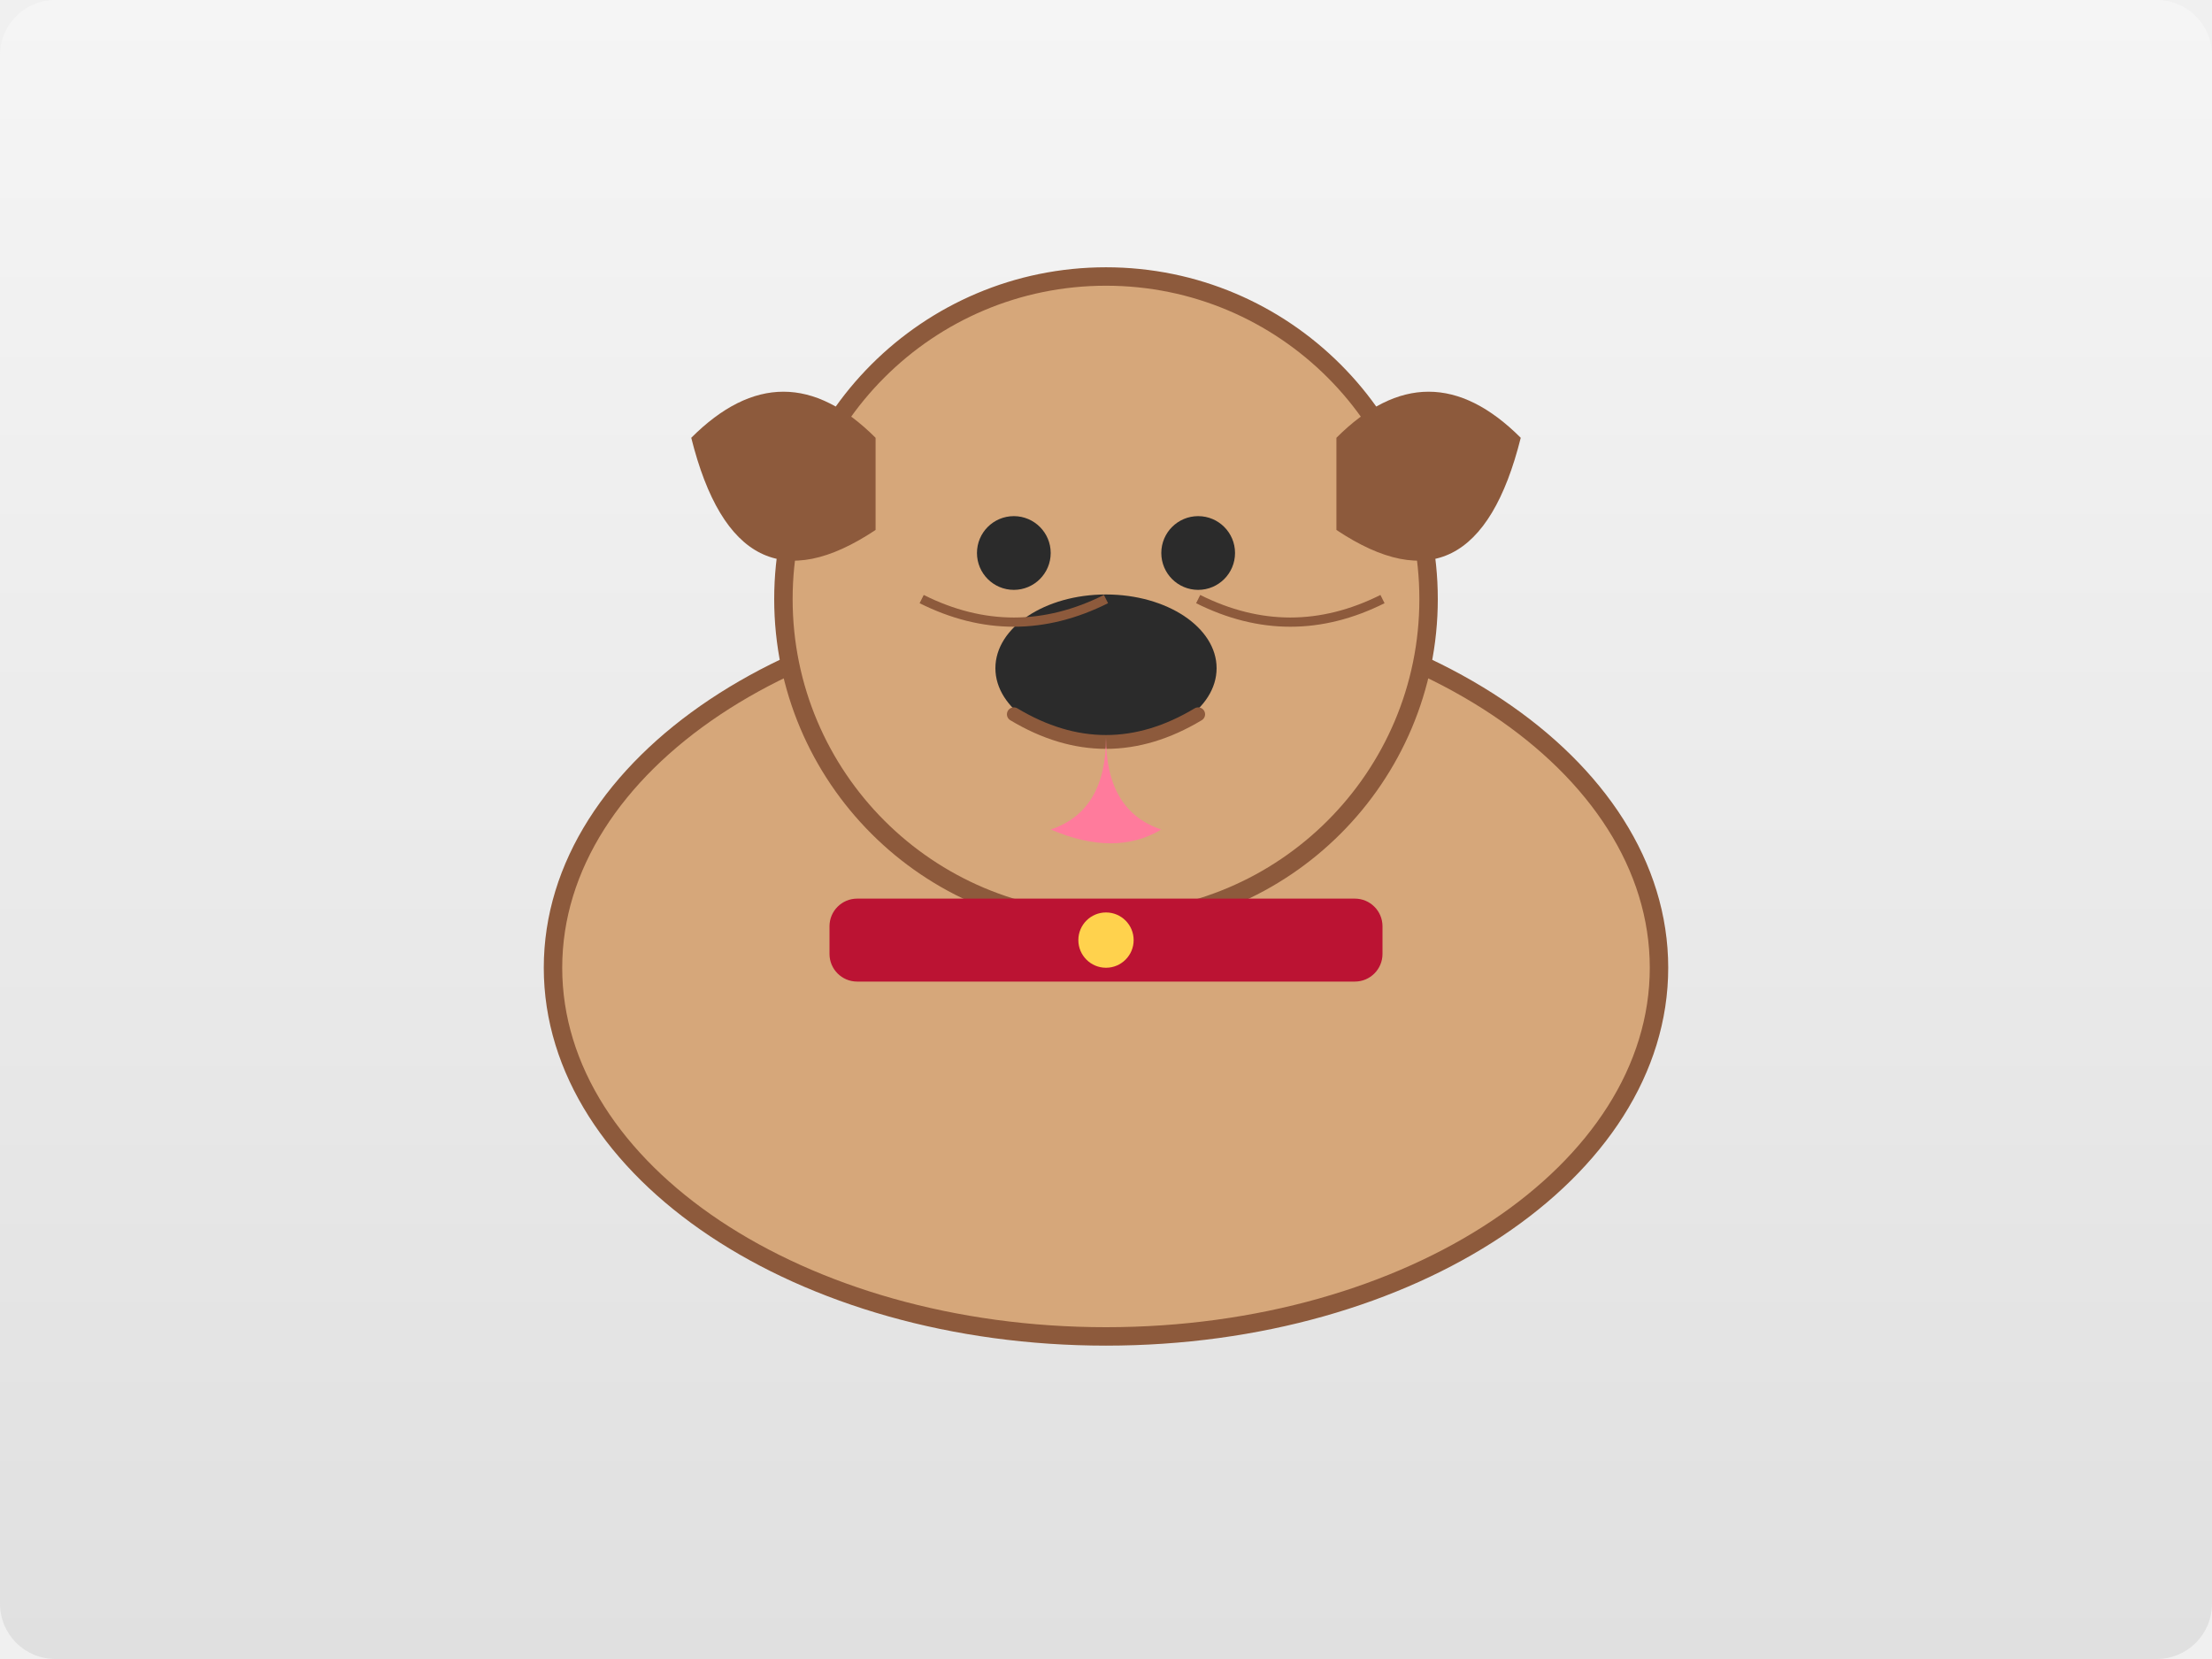
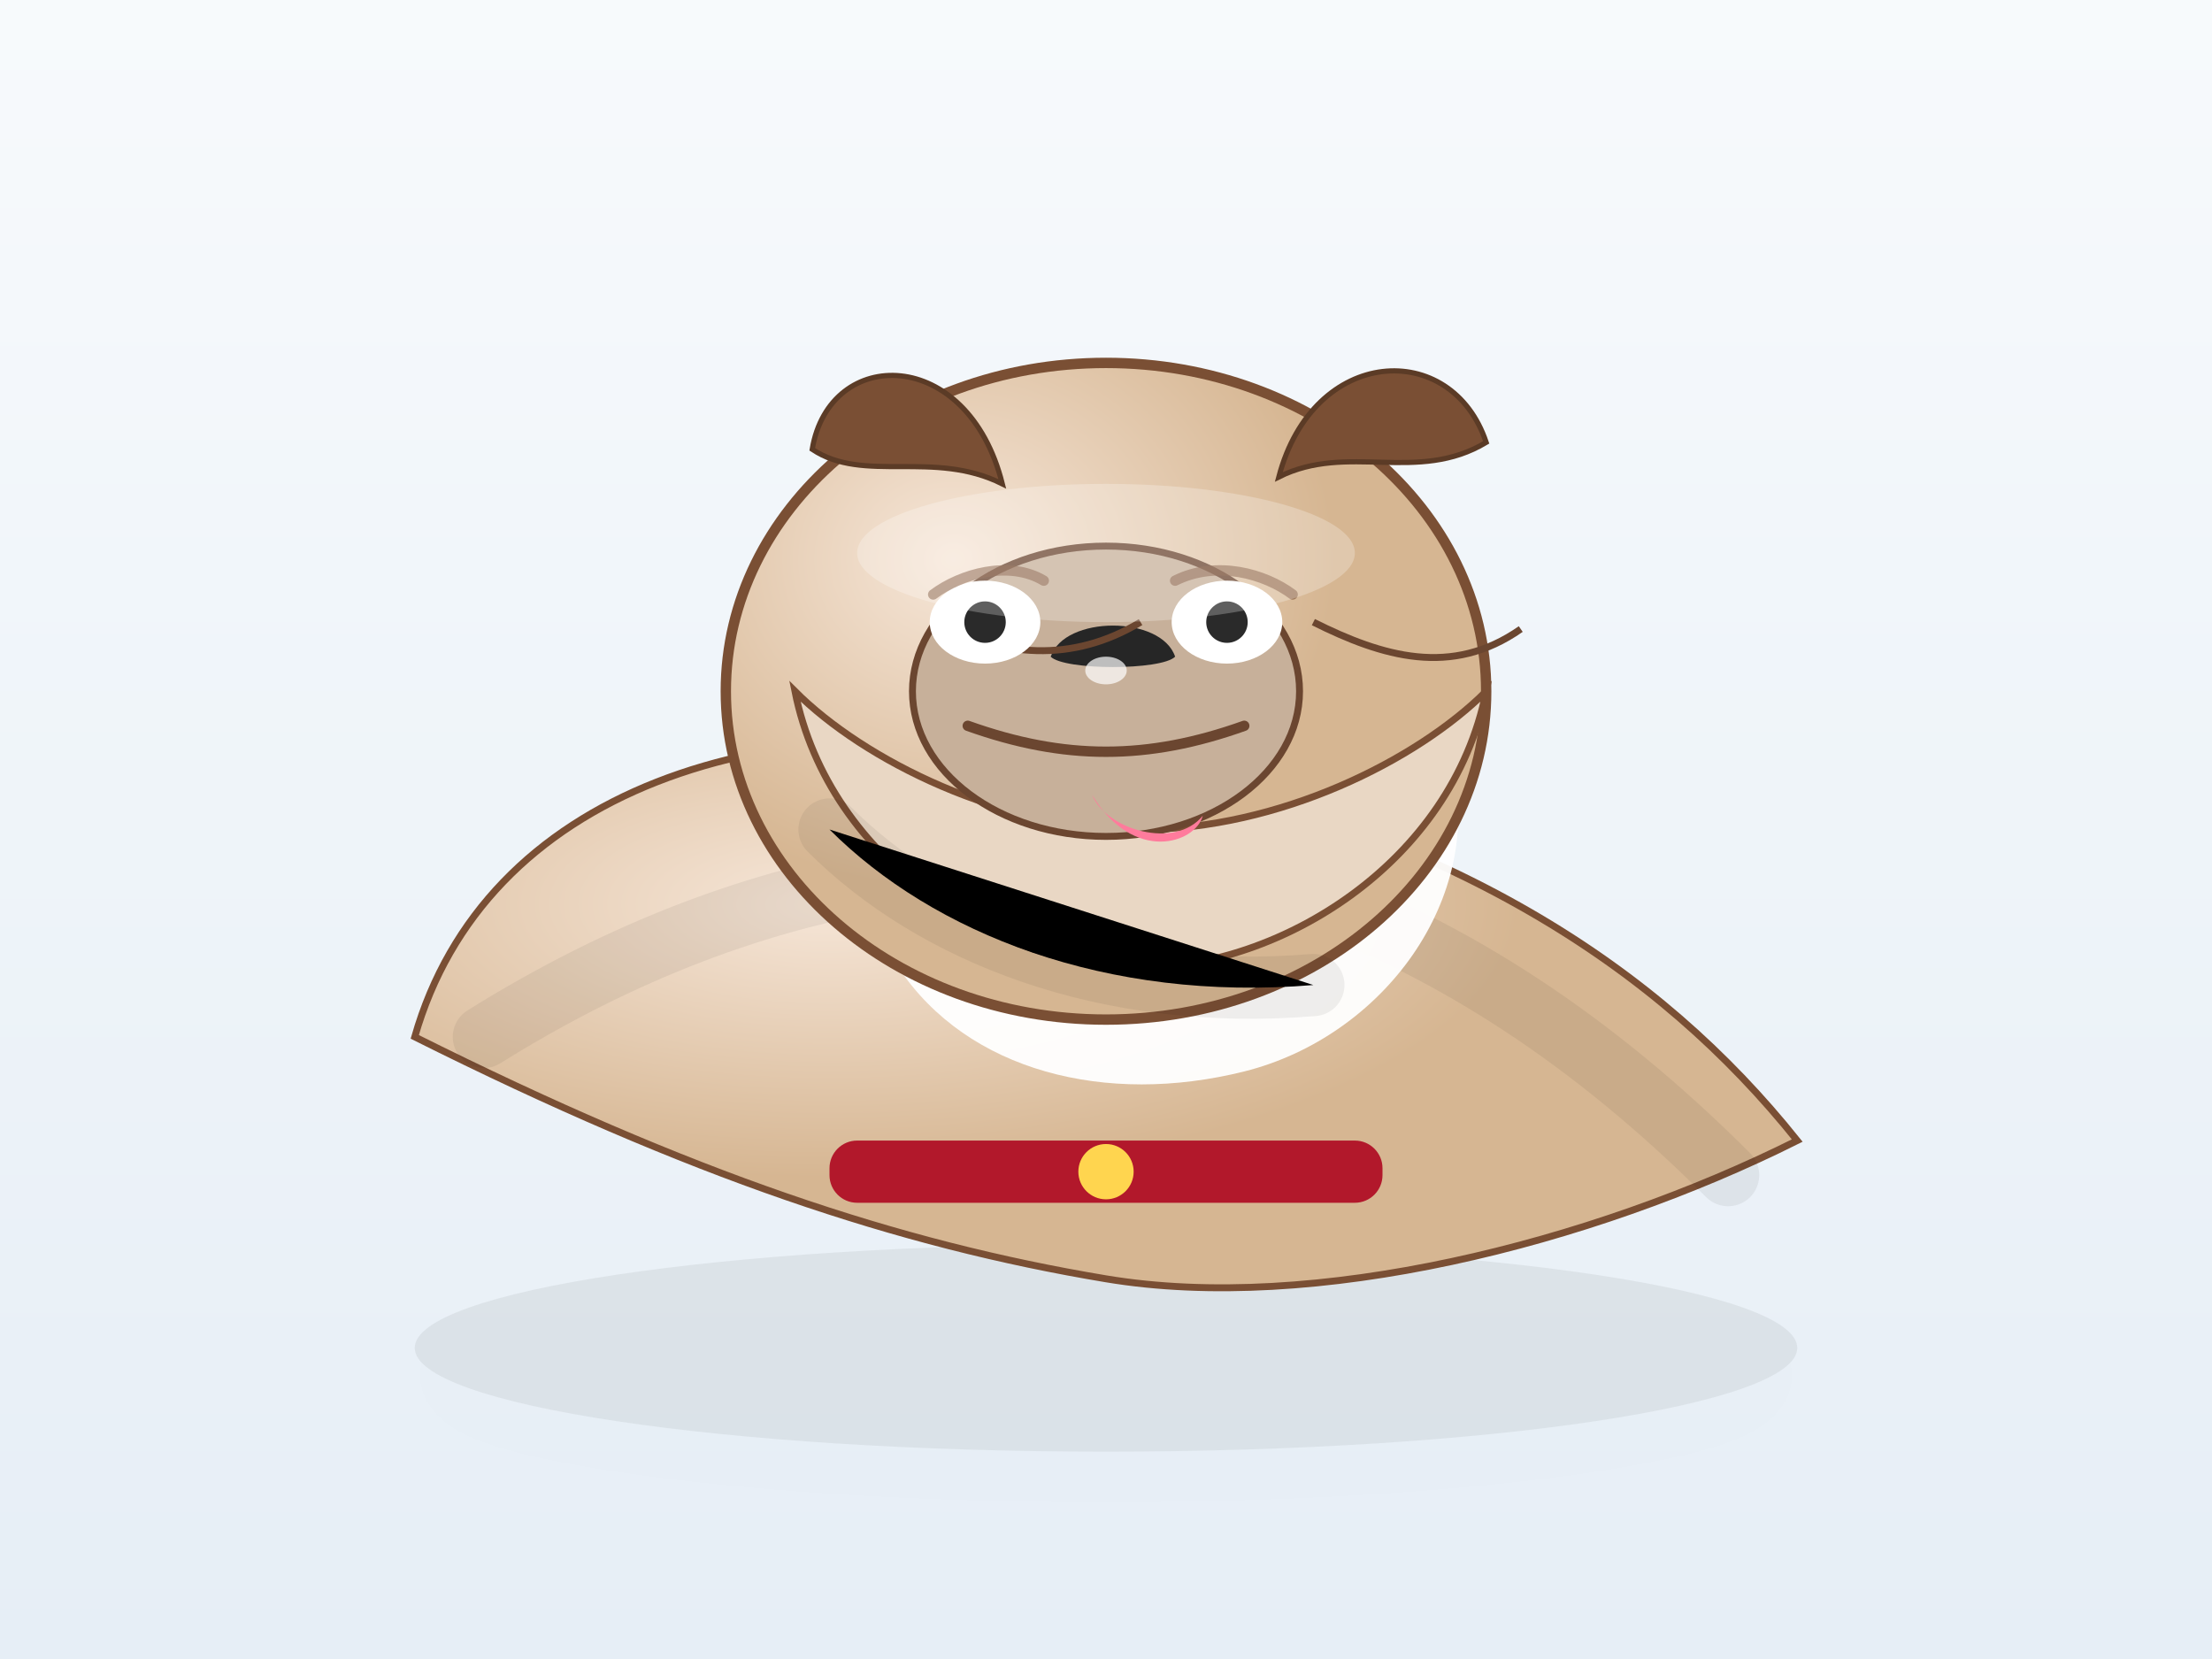
- <svg xmlns="http://www.w3.org/2000/svg" width="480" height="360" viewBox="0 0 480 360" role="img" aria-label="Friendly bulldog illustration">
+ <svg xmlns="http://www.w3.org/2000/svg" viewBox="0 0 640 480" width="640" height="480" role="img" aria-label="Semi-realistic bulldog illustration">
  <defs>
-     <linearGradient id="g1" x1="0" x2="0" y1="0" y2="1">
-       <stop offset="0%" stop-color="#f5f5f5" />
-       <stop offset="100%" stop-color="#e0e0e0" />
+     <linearGradient id="bg" x1="0" x2="0" y1="0" y2="1">
+       <stop offset="0%" stop-color="#f7fafc" />
+       <stop offset="100%" stop-color="#e6eef6" />
    </linearGradient>
+     <radialGradient id="furLight" cx="30%" cy="30%">
+       <stop offset="0%" stop-color="#f6e6d8" />
+       <stop offset="100%" stop-color="#d6b692" />
+     </radialGradient>
+     <linearGradient id="furShade" x1="0" x2="0">
+       <stop offset="0%" stop-color="#d6b692" />
+       <stop offset="100%" stop-color="#8d5a3c" />
+     </linearGradient>
+     <filter id="softShadow" x="-50%" y="-50%" width="200%" height="200%">
+       <feDropShadow dx="0" dy="8" stdDeviation="12" flood-color="#000" flood-opacity="0.12" />
+     </filter>
+     <filter id="innerShadow" x="-20%" y="-20%" width="140%" height="140%">
+       <feOffset dx="0" dy="2" />
+       <feGaussianBlur stdDeviation="3" result="blur" />
+       <feComposite in="SourceGraphic" in2="blur" operator="over" />
+     </filter>
  </defs>
-   <rect width="100%" height="100%" fill="url(#g1)" rx="12" />
-   <ellipse cx="240" cy="210" rx="120" ry="80" fill="#d6a77a" stroke="#8d5a3c" stroke-width="4" />
-   <circle cx="240" cy="130" r="70" fill="#d6a77a" stroke="#8d5a3c" stroke-width="4" />
-   <path d="M190 95 q-20 -20 -40 0 q10 40 40 20" fill="#8d5a3c" />
-   <path d="M290 95 q20 -20 40 0 q-10 40 -40 20" fill="#8d5a3c" />
-   <circle cx="220" cy="120" r="8" fill="#2b2b2b" />
-   <circle cx="260" cy="120" r="8" fill="#2b2b2b" />
-   <ellipse cx="240" cy="145" rx="24" ry="16" fill="#2b2b2b" />
-   <path d="M220 155 q20 12 40 0" stroke="#8d5a3c" stroke-width="3" fill="none" stroke-linecap="round" />
-   <path d="M200 130 q20 10 40 0" stroke="#8d5a3c" stroke-width="2" fill="none" />
-   <path d="M260 130 q20 10 40 0" stroke="#8d5a3c" stroke-width="2" fill="none" />
-   <path d="M240 160 q0 16 12 20 q-10 6 -24 0 q12 -4 12 -20" fill="#ff7b9c" />
-   <rect x="180" y="195" width="120" height="18" rx="6" fill="#bb1333" />
-   <circle cx="240" cy="204" r="6" fill="#ffd24d" />
+   <rect width="100%" height="100%" fill="url(#bg)" />
+   <ellipse cx="320" cy="390" rx="200" ry="30" fill="#000" opacity="0.06" filter="url(#softShadow)" />
+   <path d="M120 300 C140 230, 220 200, 320 220 C420 240, 480 280, 520 330 C460 360, 380 380, 320 370 C260 360, 200 340, 120 300 Z" fill="url(#furLight)" stroke="#7a4f34" stroke-width="2" />
+   <path d="M140 300 C220 250, 300 240, 380 260 C420 275, 460 300, 500 340" fill="none" stroke="rgba(0,0,0,0.06)" stroke-width="18" stroke-linecap="round" />
+   <path d="M260 250 C280 210, 360 200, 420 220 C430 260, 400 300, 360 310 C320 320, 280 310, 260 280 Z" fill="#fff" opacity="0.95" />
+   <g transform="translate(120,40)">
+     <ellipse cx="200" cy="160" rx="110" ry="95" fill="url(#furLight)" stroke="#7a4f34" stroke-width="3" />
+     <path d="M110 160 C120 210, 170 240, 210 240 C250 240, 300 210, 310 160 C290 180, 250 200, 210 200 C170 200, 130 180, 110 160 Z" fill="#e9d7c4" stroke="#7a4f34" stroke-width="2" />
+     <ellipse cx="200" cy="160" rx="56" ry="42" fill="#c7b09a" stroke="#6b4630" stroke-width="2" />
+     <path d="M184 150 C188 138, 216 138, 220 150 C216 154, 188 154, 184 150 Z" fill="#262626" />
+     <ellipse cx="200" cy="154" rx="6" ry="4" fill="#fff" opacity="0.7" />
+     <path d="M160 170 C188 180, 212 180, 240 170" stroke="#6b4630" stroke-width="3" fill="none" stroke-linecap="round" />
+     <path d="M150 140 C170 150, 190 152, 210 140" stroke="#6b4630" stroke-width="2" fill="none" />
+     <path d="M260 140 C280 150, 300 156, 320 142" stroke="#6b4630" stroke-width="2" fill="none" />
+     <g>
+       <ellipse cx="165" cy="140" rx="16" ry="12" fill="#fff" />
+       <circle cx="165" cy="140" r="6" fill="#2a2a2a" />
+       <ellipse cx="235" cy="140" rx="16" ry="12" fill="#fff" />
+       <circle cx="235" cy="140" r="6" fill="#2a2a2a" />
+       <path d="M150 132 C158 126, 172 122, 182 128" stroke="#7a4f34" stroke-width="3" fill="none" stroke-linecap="round" opacity="0.6" />
+       <path d="M220 128 C232 122, 246 126, 254 132" stroke="#7a4f34" stroke-width="3" fill="none" stroke-linecap="round" opacity="0.6" />
+     </g>
+     <path d="M115 90 C120 60, 160 60, 170 100 C150 90, 130 100, 115 90 Z" fill="#7a4f34" stroke="#5b3b26" stroke-width="1.5" />
+     <path d="M310 88 C300 58, 260 60, 250 98 C270 88, 290 100, 310 88 Z" fill="#7a4f34" stroke="#5b3b26" stroke-width="1.5" />
+     <path d="M196 190 C200 200, 220 206, 228 196 C226 204, 208 210, 196 190 Z" fill="#ff7b9c" />
+     <ellipse cx="200" cy="120" rx="72" ry="20" fill="rgba(255,255,255,0.25)" />
+     <path d="M120 200 C150 230, 200 250, 260 245" stroke="rgba(0,0,0,0.06)" stroke-width="18" stroke-linecap="round" />
+   </g>
+   <g>
+     <rect x="240" y="330" width="160" height="18" rx="8" fill="#b2182b" />
+     <circle cx="320" cy="339" r="8" fill="#ffd54f" />
+   </g>
</svg>
